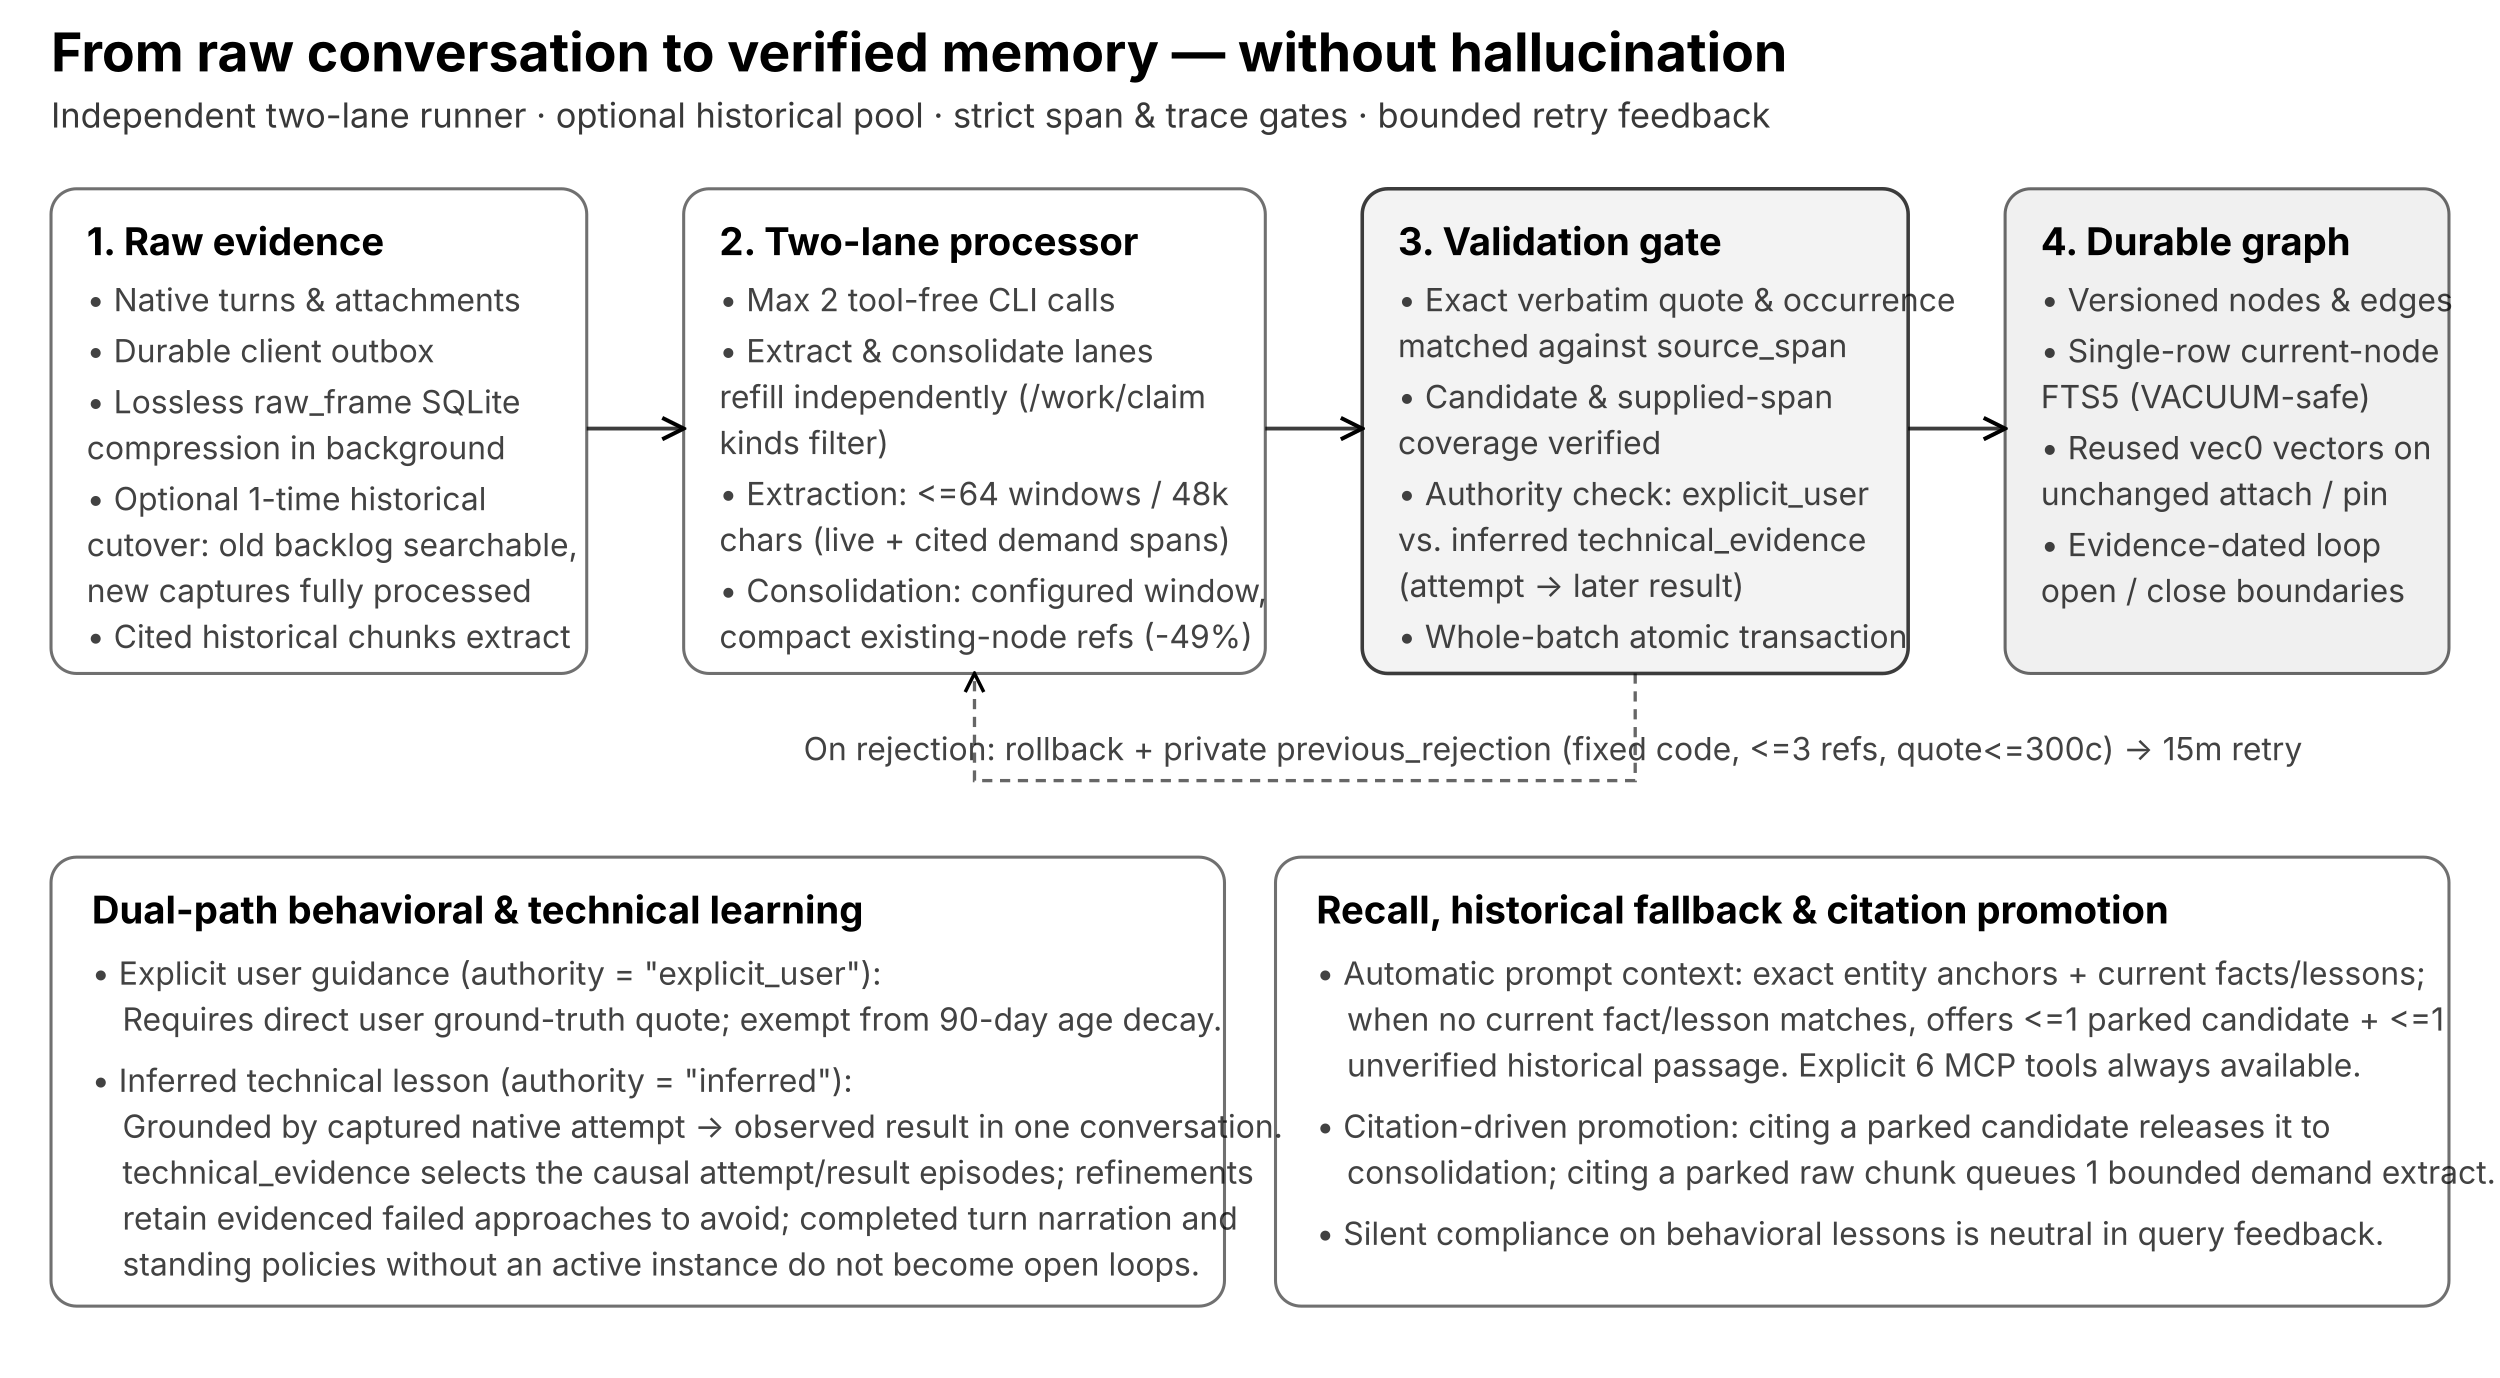
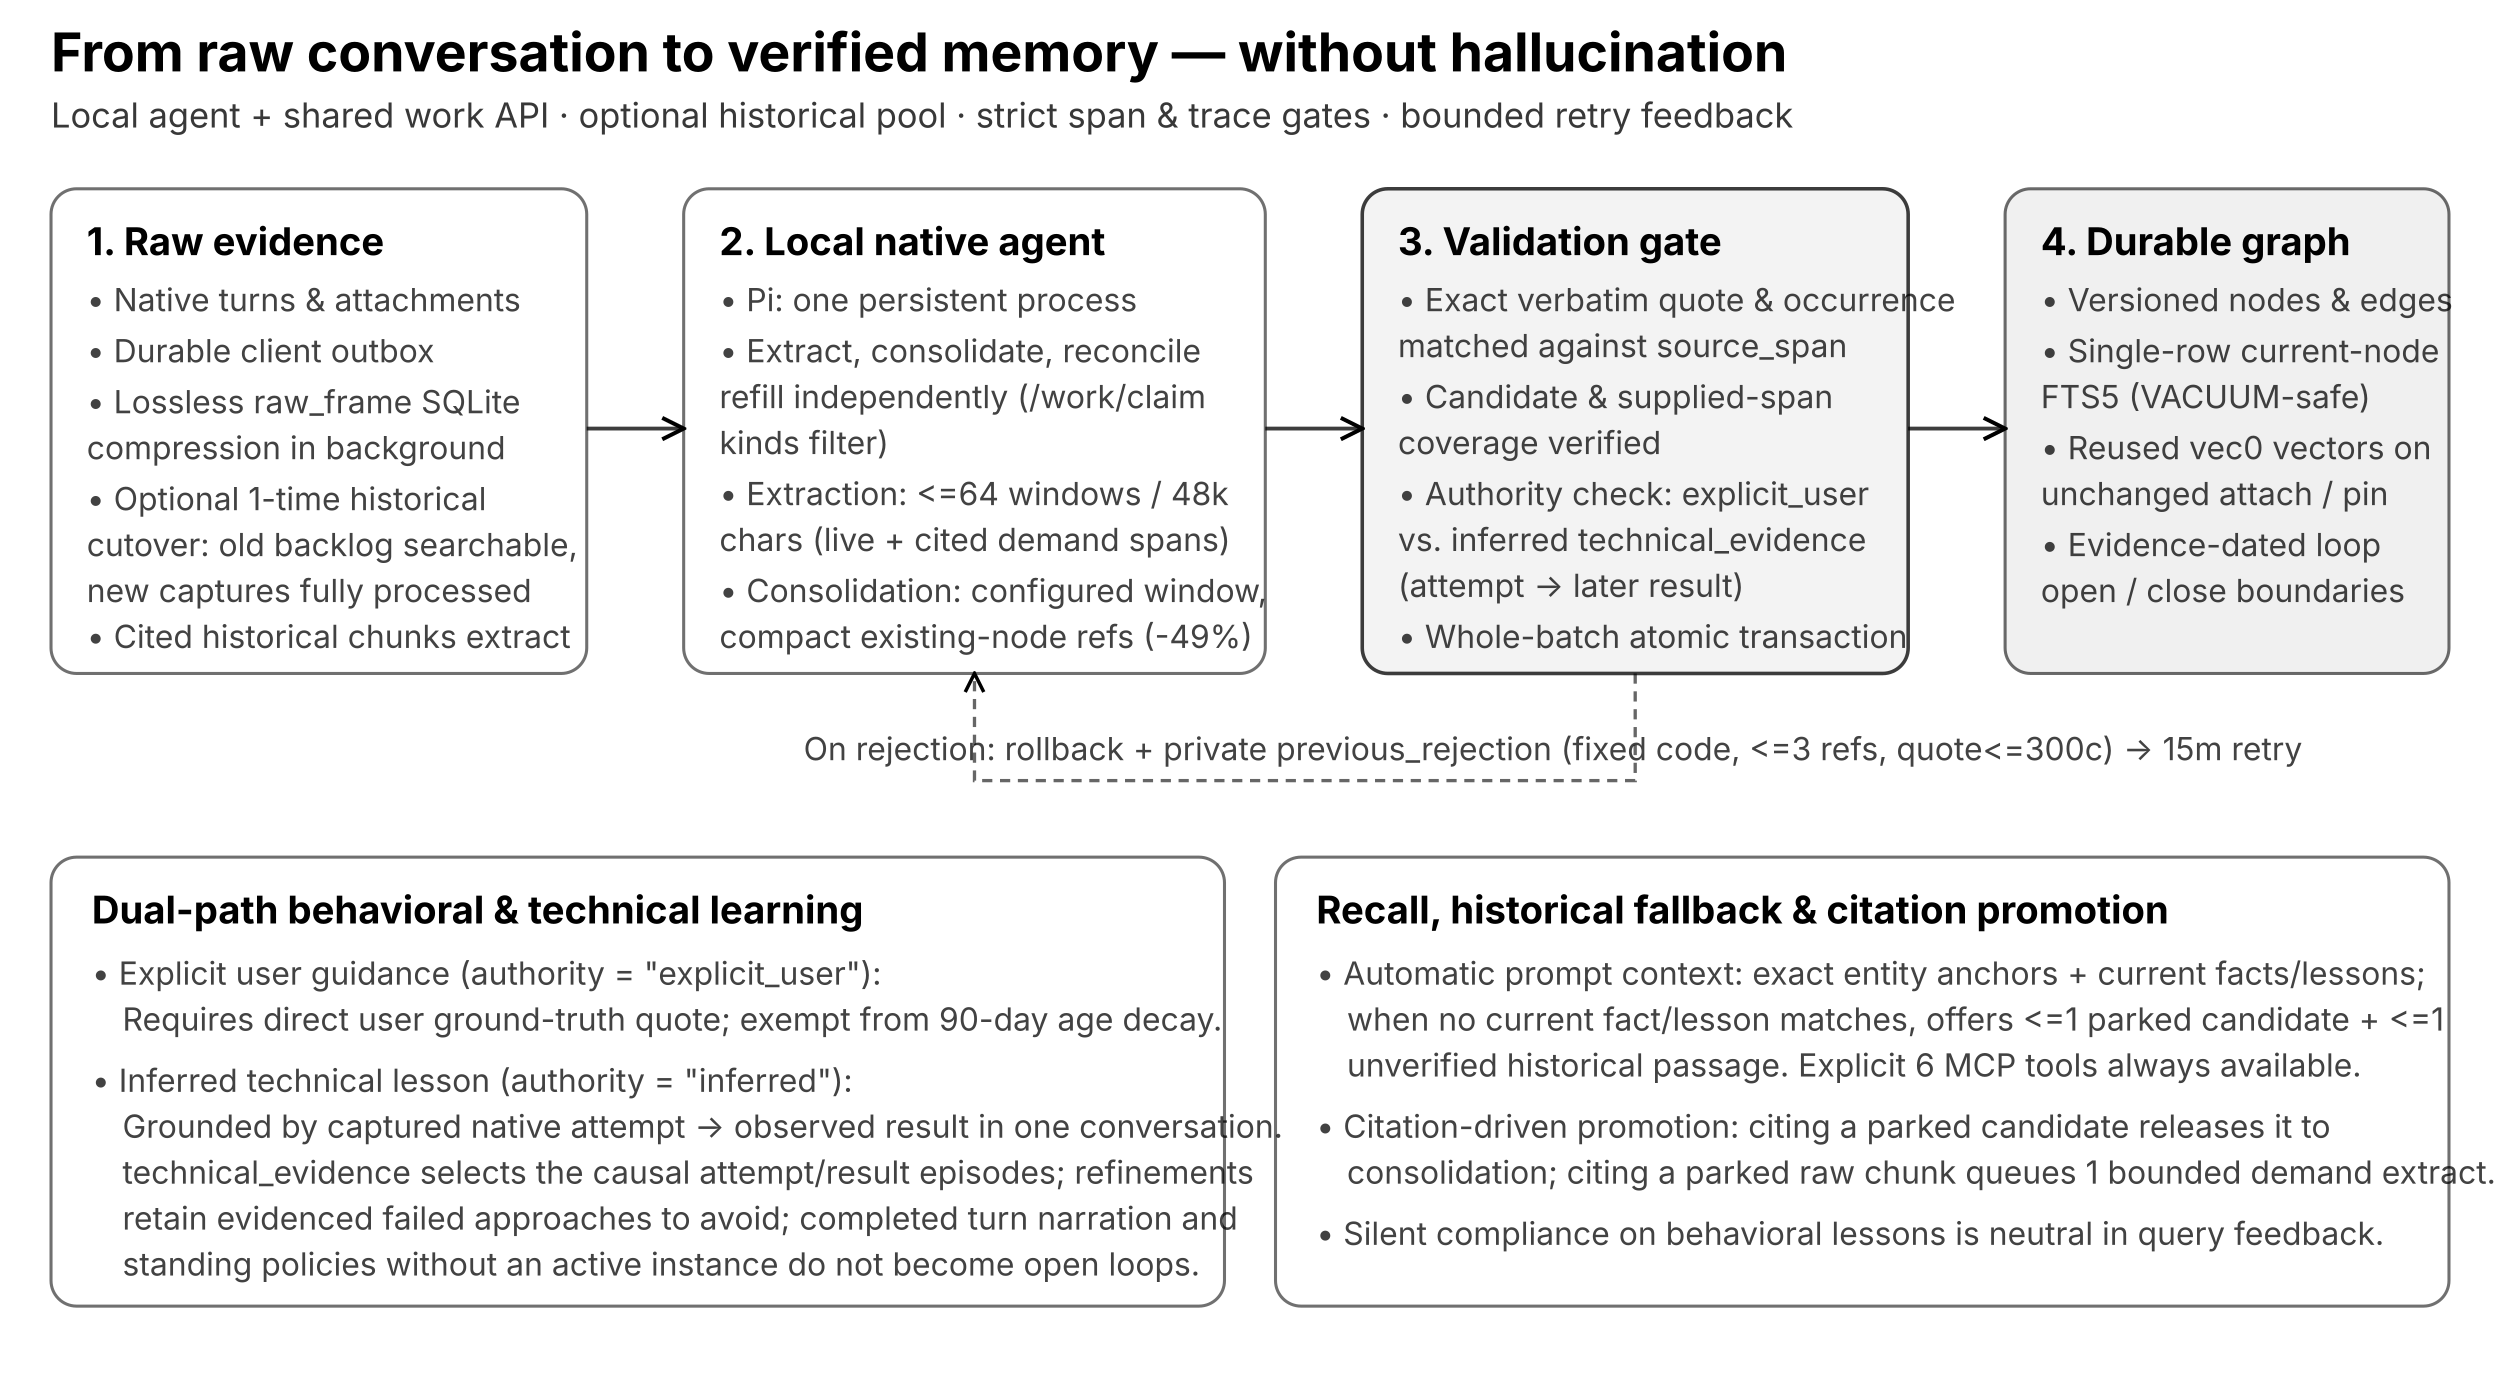
<svg xmlns="http://www.w3.org/2000/svg" viewBox="0 0 980 540" role="img" aria-labelledby="title desc" style="color-scheme:light dark">
  <defs>
    <marker id="arrow" viewBox="0 0 10 10" refX="9" refY="5" markerWidth="7" markerHeight="7" orient="auto-start-reverse">
      <path d="M1 1 9 5 1 9" fill="none" stroke="currentColor" stroke-width="1.5" />
    </marker>
    <style>
      text { fill:currentColor; font-family:system-ui,-apple-system,sans-serif; font-size:13.5px }
      .heading { font-size:21px; font-weight:650 }
      .subhead { font-size:13.5px; opacity:.78 }
      .stage { font-size:15px; font-weight:650 }
      .small { font-size:12.5px; opacity:.74 }
      .pill { fill:currentColor; fill-opacity:.06; stroke:currentColor; stroke-opacity:.58; stroke-width:1.2 }
      .box { fill:none; stroke:currentColor; stroke-opacity:.56; stroke-width:1.2 }
      .gate { fill:currentColor; fill-opacity:.05; stroke:currentColor; stroke-opacity:.76; stroke-width:1.4 }
      .flow { fill:none; stroke:currentColor; stroke-opacity:.76; stroke-width:1.5; marker-end:url(#arrow) }
      .retry { fill:none; stroke:currentColor; stroke-opacity:.6; stroke-width:1.3; stroke-dasharray:4 3; marker-end:url(#arrow) }
    </style>
  </defs>
  <text class="heading" x="20" y="28">From raw conversation to verified memory — without hallucination</text>
-   <text class="subhead" x="20" y="50">Independent two-lane runner · optional historical pool · strict span &amp; trace gates · bounded retry feedback</text>
+   <text class="subhead" x="20" y="50">Local agent + shared work API · optional historical pool · strict span &amp; trace gates · bounded retry feedback</text>
  <rect class="box" x="20" y="74" width="210" height="190" rx="10" />
  <text class="stage" x="34" y="100">1. Raw evidence</text>
  <text class="small" x="34" y="122">• Native turns &amp; attachments</text>
  <text class="small" x="34" y="142">• Durable client outbox</text>
  <text class="small" x="34" y="162">• Lossless raw_frame SQLite</text>
  <text class="small" x="34" y="180">  compression in background</text>
  <text class="small" x="34" y="200">• Optional 1-time historical</text>
  <text class="small" x="34" y="218">  cutover: old backlog searchable,</text>
  <text class="small" x="34" y="236">  new captures fully processed</text>
  <text class="small" x="34" y="254">• Cited historical chunks extract</text>
  <rect class="box" x="268" y="74" width="228" height="190" rx="10" />
-   <text class="stage" x="282" y="100">2. Two-lane processor</text>
-   <text class="small" x="282" y="122">• Max 2 tool-free CLI calls</text>
-   <text class="small" x="282" y="142">• Extract &amp; consolidate lanes</text>
+   <text class="stage" x="282" y="100">2. Local native agent</text>
+   <text class="small" x="282" y="122">• Pi: one persistent process</text>
+   <text class="small" x="282" y="142">• Extract, consolidate, reconcile</text>
  <text class="small" x="282" y="160">  refill independently (/work/claim</text>
  <text class="small" x="282" y="178">  kinds filter)</text>
  <text class="small" x="282" y="198">• Extraction: &lt;=64 windows / 48k</text>
  <text class="small" x="282" y="216">  chars (live + cited demand spans)</text>
  <text class="small" x="282" y="236">• Consolidation: configured window,</text>
  <text class="small" x="282" y="254">  compact existing-node refs (-49%)</text>
  <rect class="gate" x="534" y="74" width="214" height="190" rx="10" />
  <text class="stage" x="548" y="100">3. Validation gate</text>
  <text class="small" x="548" y="122">• Exact verbatim quote &amp; occurrence</text>
  <text class="small" x="548" y="140">  matched against source_span</text>
  <text class="small" x="548" y="160">• Candidate &amp; supplied-span</text>
  <text class="small" x="548" y="178">  coverage verified</text>
  <text class="small" x="548" y="198">• Authority check: explicit_user</text>
  <text class="small" x="548" y="216">  vs. inferred technical_evidence</text>
  <text class="small" x="548" y="234">  (attempt → later result)</text>
  <text class="small" x="548" y="254">• Whole-batch atomic transaction</text>
  <rect class="pill" x="786" y="74" width="174" height="190" rx="10" />
  <text class="stage" x="800" y="100">4. Durable graph</text>
  <text class="small" x="800" y="122">• Versioned nodes &amp; edges</text>
  <text class="small" x="800" y="142">• Single-row current-node</text>
  <text class="small" x="800" y="160">  FTS5 (VACUUM-safe)</text>
  <text class="small" x="800" y="180">• Reused vec0 vectors on</text>
  <text class="small" x="800" y="198">  unchanged attach / pin</text>
  <text class="small" x="800" y="218">• Evidence-dated loop</text>
  <text class="small" x="800" y="236">  open / close boundaries</text>
  <path class="flow" d="M230 168H268" />
  <path class="flow" d="M496 168H534" />
  <path class="flow" d="M748 168H786" />
  <path class="retry" d="M641 264V306H382V264" />
  <text class="small" x="315" y="298">On rejection: rollback + private previous_rejection (fixed code, &lt;=3 refs, quote&lt;=300c) → 15m retry</text>
  <rect class="box" x="20" y="336" width="460" height="176" rx="10" />
  <text class="stage" x="36" y="362">Dual-path behavioral &amp; technical learning</text>
  <text class="small" x="36" y="386">• Explicit user guidance (authority = "explicit_user"):</text>
  <text class="small" x="48" y="404">Requires direct user ground-truth quote; exempt from 90-day age decay.</text>
  <text class="small" x="36" y="428">• Inferred technical lesson (authority = "inferred"):</text>
  <text class="small" x="48" y="446">Grounded by captured native attempt → observed result in one conversation.</text>
  <text class="small" x="48" y="464">technical_evidence selects the causal attempt/result episodes; refinements</text>
  <text class="small" x="48" y="482">retain evidenced failed approaches to avoid; completed turn narration and</text>
  <text class="small" x="48" y="500">standing policies without an active instance do not become open loops.</text>
  <rect class="box" x="500" y="336" width="460" height="176" rx="10" />
  <text class="stage" x="516" y="362">Recall, historical fallback &amp; citation promotion</text>
  <text class="small" x="516" y="386">• Automatic prompt context: exact entity anchors + current facts/lessons;</text>
  <text class="small" x="528" y="404">when no current fact/lesson matches, offers &lt;=1 parked candidate + &lt;=1</text>
  <text class="small" x="528" y="422">unverified historical passage. Explicit 6 MCP tools always available.</text>
  <text class="small" x="516" y="446">• Citation-driven promotion: citing a parked candidate releases it to</text>
  <text class="small" x="528" y="464">consolidation; citing a parked raw chunk queues 1 bounded demand extract.</text>
  <text class="small" x="516" y="488">• Silent compliance on behavioral lessons is neutral in query feedback.</text>
</svg>
